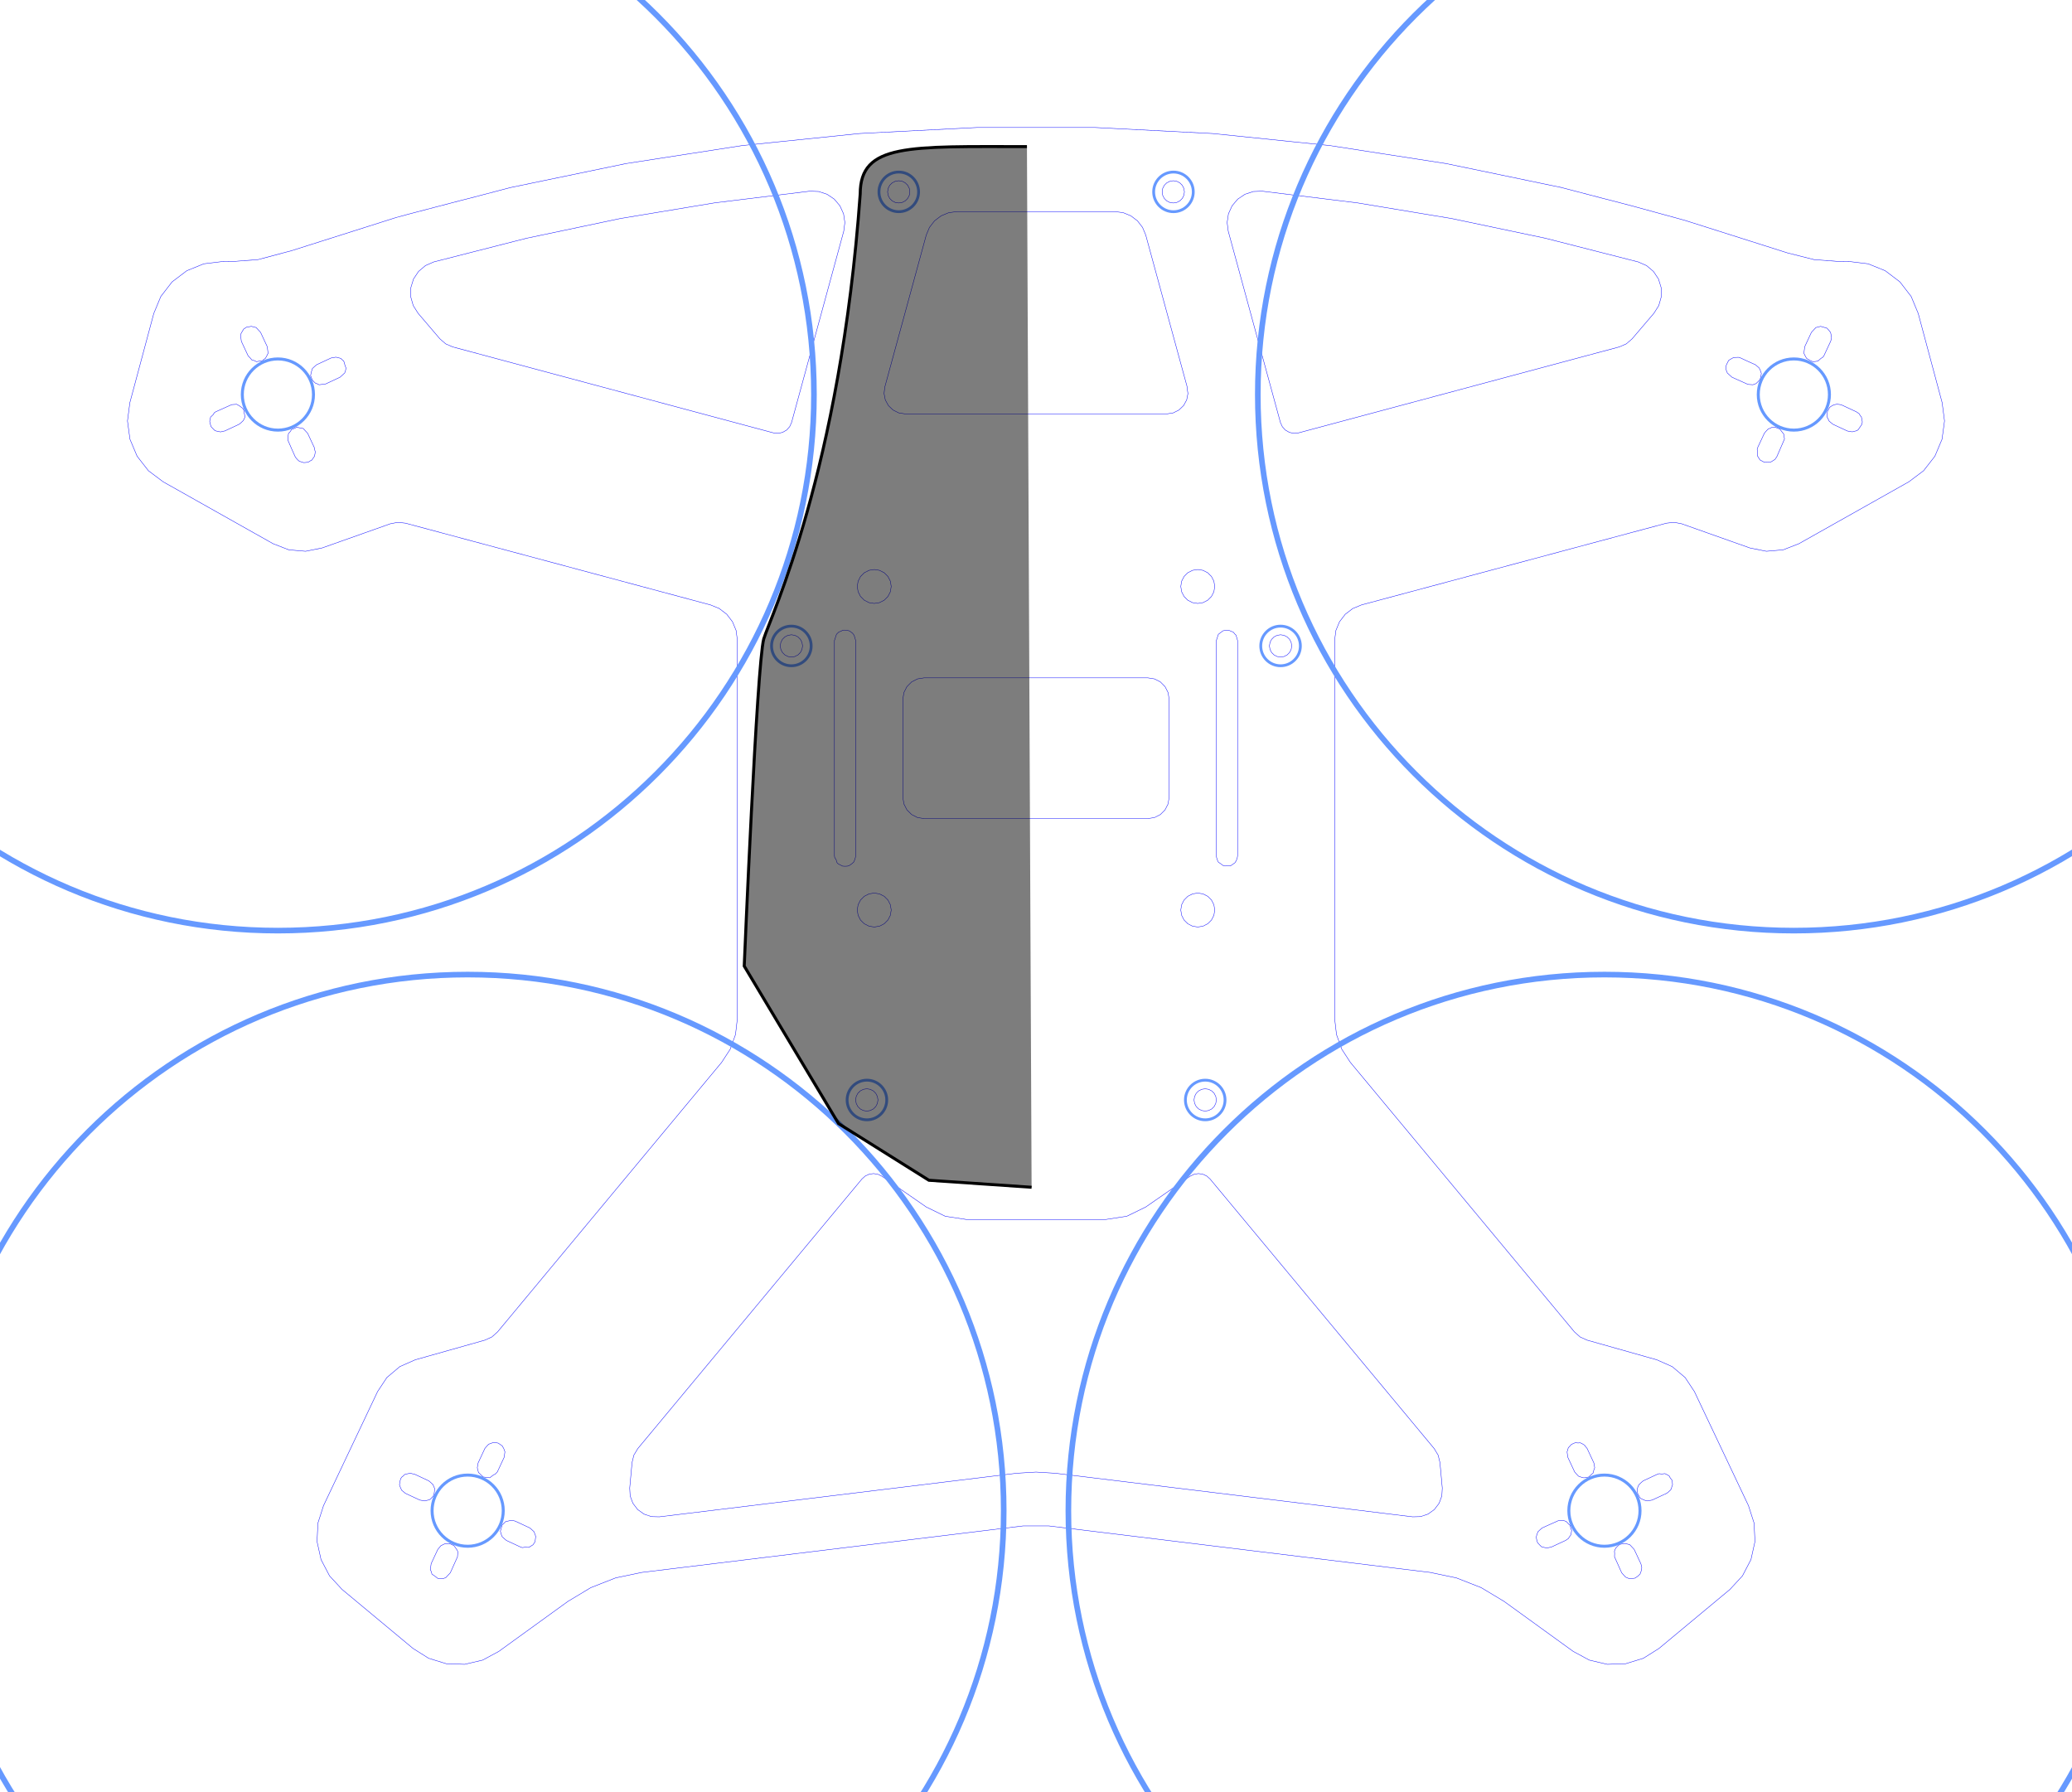
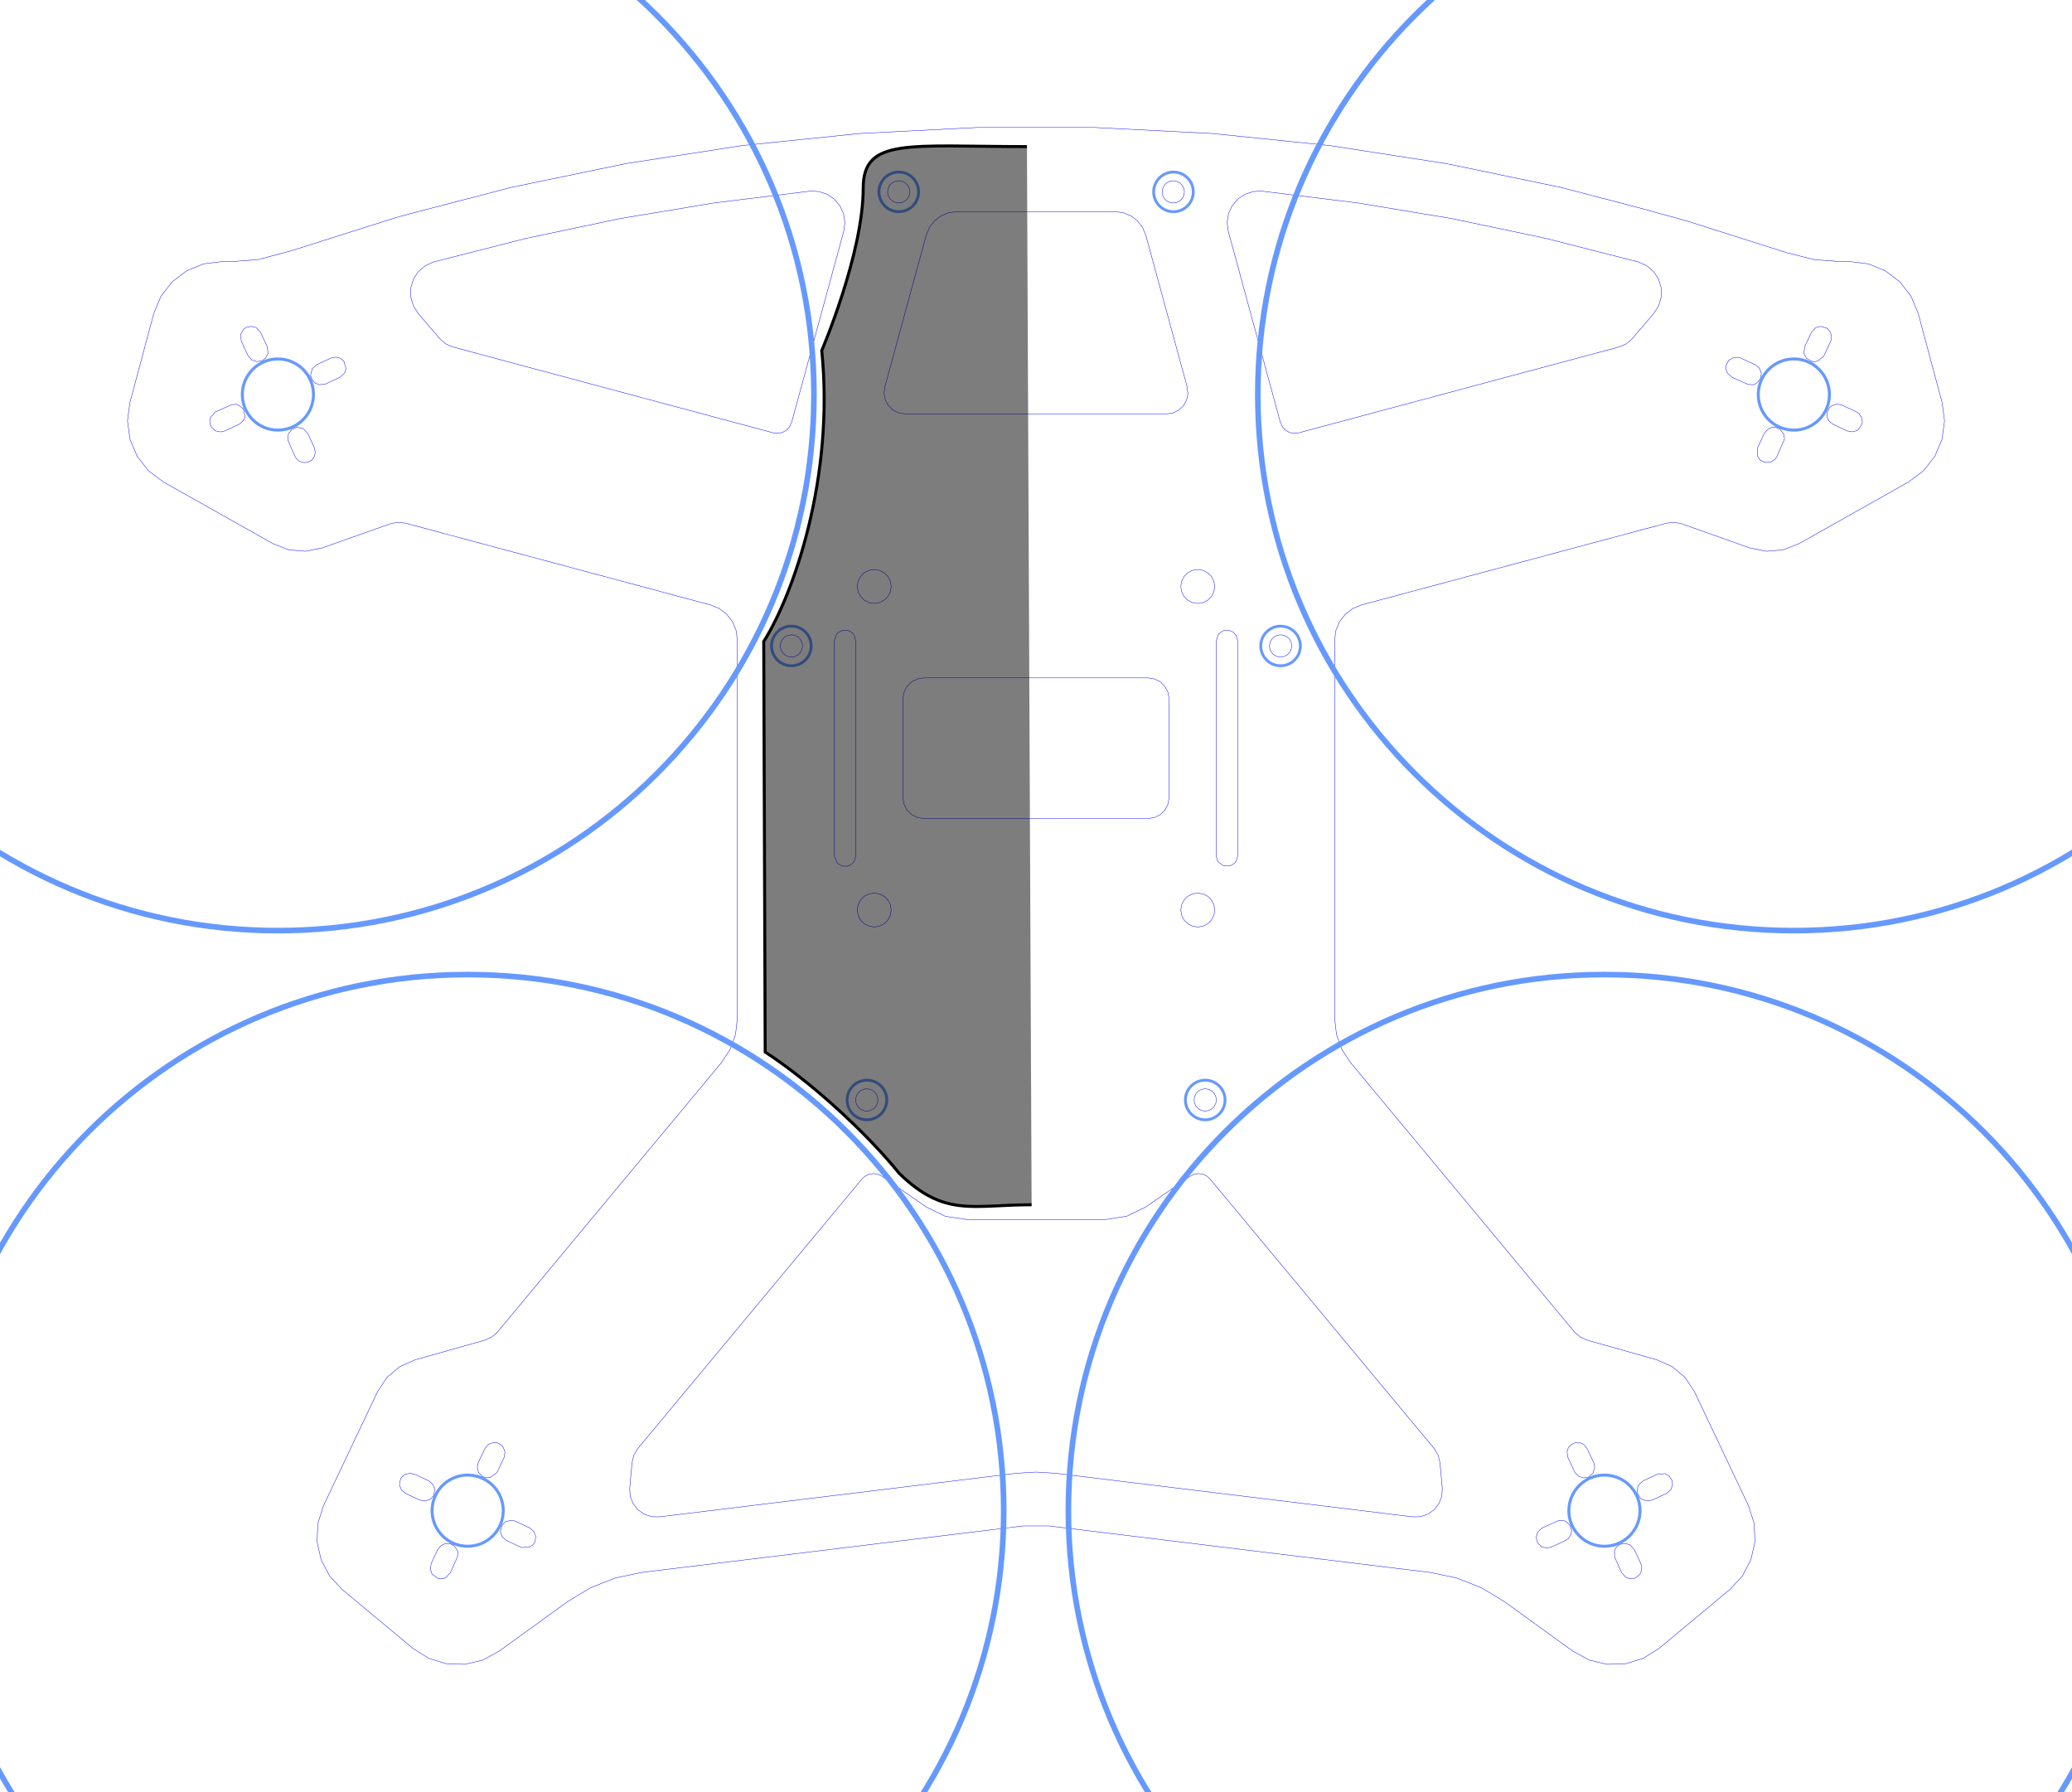
<svg xmlns="http://www.w3.org/2000/svg" width="195.334mm" height="168.906mm" viewBox="-86.649 -73.435 195.334 168.906" version="1.1" id="svg2">
  <defs id="defs12" />
  <g id="layer1" transform="translate(28.46794,31.16943)">
    <path d="m 56.83,-71.07 0.634,-1.36 0.086,-0.3 -0.032,-0.23 -0.059,-0.303 -0.107,-0.137 -0.081,-0.104 -0.161,-0.167 -0.587,-0.168 -0.245,0.061 -0.205,0.051 -0.305,0.327 -0.117,0.125 -0.633,1.359 -0.076,0.614 0.102,0.209 0.15,0.27 0.328,0.193 0.28,0.131 0.306,-0.043 0.154,-0.022 0.016,-0.014 0.268,-0.239 0.196,-0.123 z m -58.73,20.198 -0.3,-0.048 -0.3,0.048 -0.194,0.031 -0.42,0.214 -0.026,0.013 -0.354,0.354 -0.228,0.446 -0.078,0.494 0.078,0.495 5.64e-4,0.001 0.227,0.445 0.354,0.354 0.446,0.227 0.494,0.078 0.494,-0.078 0.446,-0.227 0.194,-0.194 0.16,-0.16 0.227,-0.445 5.64e-4,-0.001 0.078,-0.495 -0.078,-0.494 -0.228,-0.446 -0.16,-0.16 -0.194,-0.194 -0.446,-0.227 z m -15.55,-33.786 7.451,0 0.741,0.098 0.033,0.004 0.722,0.298 0.62,0.473 0.477,0.618 0.302,0.72 0.233,0.855 1.117,4.096 0.582,2.135 1.652,6.057 0.301,1.102 0.034,0.303 0.059,0.392 -0.009,0.045 -0.04,0.206 -0.068,0.347 -0.292,0.536 -0.44,0.422 -0.547,0.271 -0.602,0.093 -0.038,0 -4.096,0 -8.192,0 -8.192,0 -4.096,0 -0.038,0 -0.602,-0.093 -0.547,-0.271 -0.44,-0.422 -0.292,-0.536 -0.068,-0.347 -0.049,-0.251 0.069,-0.606 0.325,-1.191 2.234,-8.192 1.117,-4.096 0.233,-0.855 0.302,-0.72 0.477,-0.618 0.62,-0.473 0.722,-0.298 0.033,-0.004 0.741,-0.098 z m 61.44,0.911 1.314,0.417 2.782,0.882 5.321,1.688 2.495,0.629 0.376,0.028 2.19,0.165 0.806,-0.009 1.1,0.134 0.624,0.076 1.61,0.652 1.384,1.05 0.416,0.539 0.062,0.08 0.584,0.756 0.666,1.604 1.542,5.752 0.713,2.658 0.187,1.438 0.037,0.284 -0.233,1.722 -0.673,1.601 -0.381,0.489 -0.687,0.881 -1.389,1.044 -0.366,0.206 -8.192,4.612 -1.81,1.019 -1.106,0.43 -0.373,0.145 -1.582,0.137 -1.402,-0.282 -0.154,-0.031 -1.765,-0.625 -4.096,-1.451 -0.576,-0.204 -0.707,-0.135 -0.715,0.079 -2.098,0.562 -6.739,1.806 -17.837,4.78 -2.09,0.56 -0.82,0.339 -0.705,0.541 -0.481,0.627 -0.059,0.077 -0.34,0.82 -0.059,0.448 -0.056,0.432 0,7.76 0,8.192 0,8.192 0,8.192 0,3.409 0.08,0.687 0.09,0.78 0.502,1.388 0.806,1.237 0.575,0.691 2.557,3.076 11.065,13.308 5.319,6.398 1.492,1.794 0.118,0.142 0.539,0.478 0.656,0.297 1.291,0.364 4.096,1.156 1.185,0.334 1.451,0.643 0.808,0.682 0.405,0.342 0.247,0.373 0.629,0.951 1.152,2.43 1.942,4.096 0.373,0.788 1.568,3.308 0.062,0.13 0.531,1.653 0.081,1.736 -0.128,0.577 -0.247,1.119 -0.804,1.54 -1.063,1.151 -0.115,0.125 -0.194,0.161 -6.5,5.405 -1.383,0.871 -0.088,0.055 -1.66,0.51 -1.736,0.059 -0.612,-0.144 -1.08,-0.253 -1.529,-0.825 -1.487,-1.076 -5.019,-3.63 -1.615,-0.972 -0.545,-0.328 -1.013,-0.398 -1.334,-0.523 -2.468,-0.515 -0.294,-0.036 -4.096,-0.499 -31.557,-3.848 -1.211,0 -1.211,0 -31.557,3.848 -4.096,0.499 -0.294,0.036 -2.468,0.515 -1.334,0.523 -1.013,0.398 -0.545,0.328 -1.615,0.972 -5.019,3.63 -1.487,1.076 -1.529,0.825 -1.08,0.253 -0.612,0.144 -1.736,-0.059 -1.66,-0.51 -0.073,-0.046 -0.015,-0.009 -1.383,-0.871 -6.5,-5.405 -0.194,-0.161 -0.115,-0.125 -1.063,-1.151 -0.804,-1.54 -0.247,-1.119 -0.128,-0.577 0.081,-1.736 0.531,-1.653 0.062,-0.13 1.568,-3.308 0.373,-0.788 1.942,-4.096 1.152,-2.43 0.629,-0.951 0.247,-0.373 0.405,-0.342 0.808,-0.682 1.451,-0.643 1.185,-0.334 4.096,-1.156 1.291,-0.364 0.656,-0.297 0.539,-0.478 0.118,-0.142 1.492,-1.794 5.319,-6.398 11.065,-13.308 2.557,-3.076 0.575,-0.691 0.806,-1.237 0.502,-1.388 0.09,-0.78 0.08,-0.687 0,-3.409 0,-8.192 0,-8.192 0,-8.192 0,-7.76 -0.056,-0.432 -0.059,-0.448 -0.34,-0.82 -0.059,-0.077 -0.481,-0.627 -0.705,-0.541 -0.82,-0.339 -2.09,-0.56 -17.837,-4.78 -6.739,-1.806 -2.098,-0.562 -0.715,-0.079 -0.707,0.135 -0.576,0.204 -4.096,1.451 -1.765,0.625 -0.154,0.031 -1.402,0.282 -1.582,-0.137 -0.373,-0.145 -1.106,-0.43 -1.81,-1.019 -8.192,-4.612 -0.366,-0.206 -1.389,-1.044 -0.687,-0.881 -0.381,-0.489 -0.673,-1.601 -0.233,-1.722 0.037,-0.284 0.187,-1.438 0.713,-2.658 1.542,-5.752 0.666,-1.604 0.584,-0.756 0.062,-0.08 0.416,-0.539 1.384,-1.05 1.61,-0.652 0.624,-0.076 1.1,-0.134 0.806,0.009 2.19,-0.165 0.16,-0.012 0.216,-0.016 2.728,-0.726 0.357,-0.09 1.515,-0.48 3.217,-1.02 4.096,-1.299 0.767,-0.243 0.4,-0.127 0.665,-0.174 0.378,-0.107 1.886,-0.494 3.045,-0.797 0.063,-0.016 0.072,-0.019 0.73,-0.183 3.904,-1.022 10.872,-2.257 5.891,-0.912 5.082,-0.787 3.11,-0.319 7.935,-0.815 0.257,-0.013 4.096,-0.21 4.096,-0.21 2.64,-0.135 5.552,0 5.552,0 2.64,0.135 4.096,0.21 4.096,0.21 0.257,0.013 7.004,0.719 0.931,0.096 3.11,0.319 5.082,0.787 5.891,0.912 10.872,2.257 3.904,1.022 0.73,0.183 0.135,0.035 2.035,0.533 1.01,0.276 3.518,0.962 0.378,0.107 z m 4.791,12.825 -0.157,0.005 -0.305,0.011 -0.234,0.13 -0.037,0.02 -0.196,0.123 -0.109,0.205 -0.13,0.28 -0.016,0.232 0.005,0.138 5.64e-4,0.018 0.065,0.162 0.053,0.147 0.157,0.146 0.069,0.064 0.139,0.126 0.076,0.069 1.509,0.677 0.463,0.032 0.294,-0.107 0.167,-0.161 0.211,-0.226 0.085,-0.281 0.024,-0.194 0.014,-0.112 -0.105,-0.3 -0.101,-0.208 -0.32,-0.269 -0.036,-0.03 -0.754,-0.338 -0.673,-0.314 z m -6.538,105.452 0.109,0.205 0.15,0.178 0.027,0.154 0.013,0.075 9e-5,0.001 0.016,0.23 -0.065,0.162 -0.056,0.225 -0.073,0.093 -0.024,0.031 -0.214,0.196 -0.13,0.088 -1.36,0.633 -0.457,0.081 -0.225,-0.056 -0.06,-0.026 -0.289,-0.126 -0.123,-0.096 -0.218,-0.41 -0.034,-0.411 0.054,-0.173 0.103,-0.235 0.226,-0.21 0.178,-0.149 0.103,-0.048 1.257,-0.586 0.15,-0.043 0.23,0.032 0.307,-0.038 0.209,0.102 0.016,0.01 z m -21.784,-1.968 0.131,0.533 0.041,0.166 0.221,2.411 -0.042,0.739 -0.258,0.694 -0.066,0.086 -0.383,0.503 -0.601,0.431 -0.088,0.03 -0.614,0.206 -0.74,0.02 -2.742,-0.334 -30.952,-3.775 -1.816,-0.11 -1.816,0.11 -30.952,3.775 -2.742,0.334 -0.74,-0.02 -0.614,-0.206 -0.088,-0.03 -0.601,-0.431 -0.383,-0.503 -0.066,-0.086 -0.258,-0.694 -0.042,-0.739 0.221,-2.411 0.041,-0.166 0.131,-0.533 0.372,-0.617 2.449,-2.946 2.32,-2.79 11.303,-13.594 5.061,-6.087 0.02,-0.018 0.044,-0.039 0.244,-0.218 0.376,-0.174 0.41,-0.055 0.409,0.066 0.371,0.183 0.194,0.135 0.092,0.063 1.956,1.357 0.997,0.691 0.94,0.652 1.791,0.876 0.368,0.056 1.602,0.245 6.59,0 6.59,0 1.602,-0.245 0.368,-0.056 1.791,-0.876 0.94,-0.652 0.997,-0.691 1.956,-1.357 0.092,-0.063 0.194,-0.135 0.371,-0.183 0.409,-0.066 0.41,0.055 0.376,0.174 0.244,0.218 0.044,0.039 0.02,0.018 5.061,6.087 11.303,13.594 2.32,2.79 2.449,2.946 z m -19.167,-77.403 -0.137,-0.171 -0.059,-0.024 -0.391,-0.16 -0.232,0.012 -0.277,0.035 -0.25,0.182 -0.204,0.158 -0.026,0.08 -0.165,0.508 0,3.588 0,4.096 0,8.192 0,4.096 0,0.328 0.024,0.154 0.096,0.294 0.071,0.139 0.231,0.158 0.217,0.158 0.033,0.024 0.155,0.025 0.155,-0.025 0.328,0.023 0.123,-0.08 0.072,-0.046 0.25,-0.181 0.127,-0.195 0.095,-0.294 0.025,-0.155 0,-0.328 0,-4.096 0,-8.192 0,-4.096 0,-3.588 -0.06,-0.224 -0.092,-0.284 -0.003,-0.01 z m 39.511,-30.233 -0.909,1.065 -0.519,0.608 -0.631,0.739 -0.544,0.471 -0.66,0.288 -1.742,0.467 -4.096,1.098 -3.858,1.034 -12.526,3.357 -8.014,2.147 -0.178,0.019 -0.256,0.027 -0.428,-0.09 -0.379,-0.218 -0.293,-0.323 -0.179,-0.399 -0.116,-0.424 -1.117,-4.096 -3.683,-13.504 -0.106,-0.821 0.123,-0.819 0.342,-0.754 0.411,-0.486 0.124,-0.146 0.687,-0.461 0.787,-0.256 0.828,-0.032 3.255,0.4 4.037,0.495 1.67,0.205 2.485,0.413 6.422,1.067 8.836,1.858 1.126,0.287 7.623,1.946 0.569,0.25 0.216,0.095 0.654,0.553 0.472,0.715 0.246,0.803 0.005,0.017 0.008,0.857 -0.234,0.824 z m -70.871,-12.443 0.293,0.149 0.037,0.037 0.195,0.195 0.149,0.293 0.052,0.324 -0.052,0.325 -0.149,0.292 -0.195,0.196 -0.017,0.017 -0.02,0.02 -0.293,0.149 -0.324,0.051 -0.325,-0.051 -0.292,-0.149 -0.02,-0.02 -0.213,-0.213 -0.149,-0.292 -0.051,-0.325 0.031,-0.194 0.02,-0.13 0.149,-0.293 0.233,-0.232 0.292,-0.149 0.325,-0.052 z m 62.61,126.34 0.21,0.226 0.167,0.161 0.005,0.029 0.035,0.199 0.087,0.216 -0.022,0.153 -0.011,0.077 -0.056,0.225 -0.096,0.123 -0.123,0.197 -0.066,0.045 -0.193,0.13 -0.672,0.313 -0.106,0.049 -0.575,0.268 -8.47e-4,1.61e-4 -0.234,0.044 -0.03,0.009 -0.121,0.035 -0.039,-0.008 -0.138,-0.027 -0.126,-0.025 -0.225,-0.056 -0.167,-0.161 -0.211,-0.226 -0.084,-0.293 -0.041,-0.229 0.056,-0.225 0.105,-0.287 0.226,-0.211 0.178,-0.15 1.427,-0.64 0.083,-0.037 0.463,-0.032 0.256,0.093 z m -65.325,-38.892 -0.027,0.014 -0.266,0.135 -0.324,0.052 -0.325,-0.052 -0.109,-0.056 -0.183,-0.093 -0.233,-0.232 -0.149,-0.293 -0.051,-0.324 0.051,-0.325 0.149,-0.292 0.233,-0.233 0.183,-0.093 0.109,-0.056 0.325,-0.051 0.324,0.051 0.293,0.149 0.047,0.047 0.185,0.186 0.149,0.292 0.052,0.325 -0.035,0.221 -0.017,0.103 -0.149,0.293 z m 93.104,-64.409 0.053,-0.078 0.035,-0.052 1.21e-4,-6.49e-4 0.041,-0.215 -0.032,-0.23 -0.037,-0.157 -0.007,-0.03 -5.64e-4,-0.003 -0.012,-0.05 -0.097,-0.123 -0.123,-0.196 -0.259,-0.175 -1.36,-0.634 -0.15,-0.043 -0.047,-0.006 -0.26,-0.032 -0.303,0.059 -0.271,0.15 -0.063,0.049 -0.061,0.047 -0.109,0.205 -0.087,0.13 -0.037,0.306 -0.016,0.227 -2.82e-4,0.004 0.057,0.114 0.051,0.103 0.099,0.203 0.003,0.005 0.172,0.141 0.178,0.149 0.648,0.302 0.711,0.332 0.457,0.08 0.451,-0.112 0.123,-0.097 z m -21.788,105.49 0.256,0.274 0.154,0.165 0.627,1.345 0.046,0.157 0.044,0.236 -0.028,0.145 -0.031,0.158 -0.105,0.287 -0.226,0.21 -0.253,0.171 -0.307,0.037 -0.232,0.016 -0.185,-0.083 -0.162,-0.065 -0.012,-0.013 -0.183,-0.201 -0.172,-0.196 -0.144,-0.321 -0.533,-1.188 0.011,-0.305 -0.016,-0.232 0.026,-0.073 0.027,-0.074 0.11,-0.176 0.013,-0.02 0.226,-0.211 0.13,-0.087 0.254,-0.039 0.216,-0.041 0.017,0.005 0.181,0.051 0.238,0.057 z m 14.514,-104.688 0.065,0.46 -0.72,1.66 -0.175,0.259 -0.036,0.022 -0.257,0.161 -0.101,0.063 -0.61,0.022 -0.16,-0.085 -0.25,-0.133 -0.246,-0.394 0.011,-0.38 -0.032,-0.23 0.043,-0.145 0.003,-0.011 2.82e-4,-0.001 0.317,-0.679 0.035,-0.075 0.279,-0.599 0.149,-0.178 0.21,-0.226 0.147,-0.053 0.209,-0.102 0.08,-0.003 0.173,-0.006 0.06,-0.002 0.431,0.174 z m -62.306,36.237 2.358,0 0.618,-0.098 0.558,-0.284 0.442,-0.443 0.042,-0.082 0.242,-0.475 0.098,-0.618 0,-7.099 0,-2.166 -0.098,-0.619 -0.284,-0.557 -0.442,-0.443 -0.558,-0.284 -0.618,-0.097 -10.55,0 -10.55,0 -0.618,0.097 -0.558,0.284 -0.442,0.443 -0.284,0.557 -0.098,0.619 0,2.166 0,7.099 0.098,0.618 0.242,0.475 0.042,0.082 0.442,0.443 0.558,0.284 0.618,0.098 2.358,0 8.192,0 z m -25.192,-13.195 0,-3.588 -0.06,-0.224 -0.092,-0.284 -0.003,-0.01 -0.138,-0.172 -0.204,-0.158 -0.148,-0.08 -0.155,-0.025 -0.277,-0.035 -0.051,0.008 -0.104,0.016 -0.148,0.08 -0.052,0.02 -0.164,0.063 -8.46e-4,2.82e-4 -0.11,0.11 -0.102,0.102 -0.026,0.08 -0.165,0.508 0,3.588 0,4.096 0,8.192 0,4.096 0,0.213 0,0.115 0.025,0.155 0.127,0.195 0.095,0.294 0.11,0.11 0.211,0.108 0.061,0.031 0.139,0.071 0.232,0.013 0.232,-0.013 0.192,-0.071 0.25,-0.182 0.135,-0.123 0.071,-0.14 0.095,-0.294 0.025,-0.155 0,-0.328 0,-4.096 0,-8.192 z m -56.218,-32.768 -0.305,-0.327 -0.205,-0.051 -0.245,-0.061 -0.457,0.08 -0.26,0.175 -0.115,0.184 -0.008,0.013 -0.149,0.27 0.011,0.38 0.037,0.306 0.608,1.304 0.026,0.056 0.211,0.226 0.071,0.085 0.077,0.092 0.192,0.048 0.033,0.008 0.188,0.092 0.02,0.01 0.229,-0.041 0.254,-0.031 0.053,-0.006 0.178,-0.149 0.129,-0.087 0.15,-0.27 0.102,-0.209 -0.076,-0.614 -0.633,-1.359 z m 89.785,71.633 0.233,0.233 0.149,0.292 0.051,0.325 -0.051,0.324 -0.149,0.293 -0.233,0.232 -0.183,0.093 -0.109,0.056 -0.325,0.052 -0.324,-0.052 -0.293,-0.149 -0.232,-0.232 -0.149,-0.293 -0.017,-0.103 -0.035,-0.221 0.052,-0.325 0.149,-0.292 0.185,-0.186 0.047,-0.047 0.293,-0.149 0.324,-0.051 0.325,0.051 0.109,0.056 z M 32.669,32.1 l -0.053,0.147 0.037,0.307 0.04,0.229 0.146,0.314 0.488,1.045 0.15,0.178 0.211,0.226 0.063,0.023 0.224,0.082 0.225,0.056 0.424,-0.075 0.033,-0.006 0.226,-0.211 0.141,-0.118 0.037,-0.031 0.057,-0.225 0.104,-0.287 -0.081,-0.457 -0.093,-0.2 -0.475,-1.018 -0.066,-0.141 -0.149,-0.178 -0.087,-0.13 -0.196,-0.123 -0.069,-0.034 -0.139,-0.068 -0.114,0.008 -0.118,0.008 -0.23,-0.032 -0.215,0.086 -0.159,0.085 -0.045,0.024 -0.097,0.123 -0.119,0.123 -0.042,0.043 z m -34.375,-49.398 -0.494,0.078 -0.494,-0.078 -0.446,-0.227 -0.354,-0.354 -0.115,-0.225 -0.113,-0.221 -0.078,-0.495 0.078,-0.494 0.228,-0.446 0.354,-0.354 0.075,-0.038 0.371,-0.189 0.494,-0.079 0.494,0.079 0.371,0.189 0.075,0.038 0.194,0.194 0.16,0.16 0.228,0.446 0.078,0.494 -0.078,0.495 -0.228,0.446 -0.16,0.16 -0.194,0.194 z m -73.658,51.973 -0.679,-0.317 -1.5e-5,0 -0.236,-0.044 -0.15,-0.043 -0.301,0.058 -0.163,0.041 -0.063,0.016 -0.167,0.161 -0.126,0.097 -0.087,0.13 -0.084,0.294 -0.009,0.076 -0.028,0.23 0.11,0.295 0.107,0.216 0.344,0.283 1.36,0.633 0.457,0.081 0.285,-0.071 0.165,-0.041 0.123,-0.096 0.211,-0.226 0.087,-0.129 0.039,-0.281 0.033,-0.27 0.004,-0.036 -0.103,-0.235 -0.053,-0.147 -0.226,-0.21 -0.178,-0.149 -0.103,-0.048 z m 71.181,-122.191 0.292,0.149 0.233,0.232 0.149,0.293 0.02,0.13 0.031,0.194 -0.051,0.325 -0.149,0.292 -0.213,0.213 -0.02,0.02 -0.292,0.149 -0.325,0.051 -0.324,-0.051 -0.293,-0.149 -0.02,-0.02 -0.017,-0.017 -0.195,-0.196 -0.149,-0.292 -0.052,-0.325 0.052,-0.324 0.149,-0.293 0.195,-0.195 0.037,-0.037 0.293,-0.149 0.324,-0.052 z m -82.959,23.187 0.03,0.006 0.03,0.006 0.547,0.106 0.421,0.451 4.8e-4,5.65e-4 0.279,0.599 0.035,0.075 0.317,0.679 0.04,0.228 0.047,0.157 -0.008,0.059 -0.024,0.171 -0.056,0.225 -0.096,0.123 -0.123,0.197 -0.051,0.027 -0.153,0.082 -0.036,0.024 -0.094,0.063 -0.052,0.009 -0.177,0.031 -0.231,0.016 -0.147,-0.053 -0.234,-0.066 -0.007,-0.002 -0.123,-0.096 -0.072,-0.079 -0.124,-0.135 -0.087,-0.129 -0.338,-0.754 -0.36,-0.831 0.037,-0.378 0.033,-0.23 0.161,-0.167 0.123,-0.197 0.109,-0.044 0.106,-0.043 z m 93.074,19.613 0.293,0.149 0.232,0.232 0.149,0.293 0.052,0.324 -0.002,0.014 -0.05,0.311 -0.149,0.293 -0.232,0.232 -0.293,0.149 -0.248,0.039 -0.076,0.012 -0.076,-0.012 -0.249,-0.039 -0.205,-0.104 -0.088,-0.045 -0.232,-0.232 -0.149,-0.293 -0.051,-0.325 0.051,-0.324 0.149,-0.293 0.232,-0.232 0.088,-0.045 0.205,-0.104 0.075,-0.012 0.25,-0.04 0.249,0.04 z m -48.136,-19.084 -8.014,-2.147 -12.526,-3.357 -3.858,-1.034 -4.096,-1.098 -1.742,-0.467 -0.66,-0.288 -0.544,-0.471 -0.631,-0.739 -0.519,-0.608 -0.909,-1.065 -0.458,-0.725 -0.234,-0.824 0.008,-0.857 0.005,-0.017 0.246,-0.803 0.472,-0.715 0.654,-0.553 0.216,-0.095 0.569,-0.25 7.623,-1.946 1.126,-0.287 8.836,-1.858 6.422,-1.067 2.485,-0.413 1.67,-0.205 4.037,-0.495 3.255,-0.4 0.828,0.032 0.787,0.256 0.687,0.461 0.124,0.146 0.411,0.486 0.342,0.754 0.123,0.819 -0.106,0.821 -3.683,13.504 -1.117,4.096 -0.116,0.424 -0.179,0.399 -0.293,0.323 -0.379,0.218 -0.428,0.09 -0.256,-0.027 z m 2.021,19.084 0.205,0.104 0.088,0.045 0.232,0.232 0.149,0.293 0.051,0.324 -0.051,0.325 -0.149,0.293 -0.232,0.232 -0.088,0.045 -0.205,0.104 -0.249,0.039 -0.076,0.012 -0.076,-0.012 -0.248,-0.039 -0.293,-0.149 -0.232,-0.232 -0.149,-0.293 -0.05,-0.311 -0.002,-0.014 0.052,-0.324 0.149,-0.293 0.232,-0.232 0.293,-0.149 0.075,-0.012 0.249,-0.04 0.25,0.04 z m 7.483,-6.204 0.3,0.048 0.194,0.031 0.42,0.214 0.026,0.013 0.354,0.354 0.228,0.446 0.078,0.494 -0.078,0.495 -5.64e-4,0.001 -0.227,0.445 -0.354,0.354 -0.446,0.227 -0.494,0.078 -0.494,-0.078 -0.446,-0.227 -0.194,-0.194 -0.16,-0.16 -0.227,-0.445 -5.64e-4,-0.001 -0.078,-0.495 0.078,-0.494 0.228,-0.446 0.16,-0.16 0.194,-0.194 0.446,-0.227 0.194,-0.031 z m -35.68,82.311 0.228,0.04 0.129,0.087 0.253,0.171 2.82e-4,8.47e-4 0.149,0.269 0.104,0.287 -0.037,0.307 -0.04,0.229 -0.146,0.314 -0.488,1.045 -0.211,0.226 -0.147,0.053 -0.065,0.051 -0.293,0.229 -0.307,-0.038 -0.306,-0.037 -0.452,-0.422 -0.113,-0.45 0.081,-0.457 0.093,-0.2 0.541,-1.159 0.149,-0.178 0.211,-0.226 0.287,-0.104 0.147,-0.054 0.001,7.9e-5 z m -14.398,-100.695 0.157,-0.146 0.065,-0.162 0.059,-0.303 -0.086,-0.215 -0.116,-0.406 -0.009,-0.031 -0.123,-0.097 -0.154,-0.148 -0.013,-0.013 -0.451,-0.112 -0.457,0.08 -1.359,0.634 -0.178,0.15 -0.226,0.211 -0.107,0.365 -0.038,0.193 -0.011,0.057 -0.01,0.053 0.087,0.215 0.043,0.15 0.149,0.178 0.13,0.125 0.037,0.036 0.147,0.054 0.209,0.101 0.613,-0.075 1.359,-0.634 0.076,-0.069 0.139,-0.126 z m 51.372,49.544 0.228,0.446 0.029,0.186 0.049,0.308 -0.078,0.495 -0.113,0.221 -0.115,0.225 -0.354,0.354 -0.026,0.013 -0.42,0.214 -0.494,0.078 -0.494,-0.078 -0.446,-0.227 -0.194,-0.194 -0.16,-0.16 -0.228,-0.446 -0.078,-0.495 0.078,-0.494 0.228,-0.446 0.16,-0.16 0.194,-0.194 0.075,-0.038 0.371,-0.189 0.494,-0.079 0.494,0.079 0.371,0.189 0.049,0.025 0.026,0.013 z m -34.614,60.999 -0.582,-0.271 -0.778,-0.363 -0.177,-0.149 -0.226,-0.211 -0.104,-0.287 -0.056,-0.226 0.168,-0.587 0.334,-0.322 0.303,-0.059 0.147,-0.054 0.079,0.01 0.228,0.028 0.082,0.024 0.068,0.019 0.96,0.448 0.399,0.186 0.178,0.15 0.226,0.211 0.053,0.147 0.105,0.287 -5.7e-5,5.64e-4 -0.005,0.043 -0.032,0.262 -0.041,0.229 -0.175,0.26 -0.394,0.246 -0.38,-0.011 -0.23,0.032 z m -28.296,-105.128 -0.303,-0.059 -0.226,-0.056 -0.167,-0.161 -0.211,-0.226 -0.051,-0.18 -0.032,-0.113 -0.042,-0.202 0.031,-0.179 0.035,-0.143 0.008,-0.032 0.012,-0.05 0.226,-0.21 0.123,-0.197 0.13,-0.088 0.101,-0.045 1.409,-0.632 0.047,-0.003 0.416,-0.029 0.27,0.149 0.325,0.252 0.13,0.28 -0.005,0.156 0.071,0.334 -0.041,0.114 -0.012,0.033 -0.108,0.217 -0.226,0.211 -0.172,0.141 -0.648,0.302 -0.545,0.254 -0.152,0.071 -0.236,0.044 z m 19.845,106.687 -0.041,0.314 -0.022,0.119 -0.019,0.105 -0.002,0.012 0.102,0.209 0.049,0.195 0.007,0.03 0.253,0.171 0.301,0.232 0.463,0.032 0.294,-0.107 0.421,-0.452 0.144,-0.321 0.533,-1.188 0.032,-0.463 -0.053,-0.147 -0.171,-0.25 -0.044,-0.064 -0.096,-0.123 -0.205,-0.109 -0.167,-0.067 -0.049,-0.02 -0.157,0.005 -0.231,-0.016 -0.417,0.203 -0.16,0.191 -0.139,0.165 -0.599,1.285 z" id="path8" style="fill:none;stroke:#0000ff;stroke-width:0.01mm" />
  </g>
  <g id="layer2" transform="translate(28.46794,31.16943)">
    <ellipse style="color:#000000;clip-rule:nonzero;display:inline;overflow:visible;visibility:visible;opacity:1;isolation:auto;mix-blend-mode:normal;color-interpolation:sRGB;color-interpolation-filters:linearRGB;solid-color:#000000;solid-opacity:1;fill:none;fill-opacity:1;fill-rule:evenodd;stroke:#6699ff;stroke-width:0.264;stroke-linecap:butt;stroke-linejoin:round;stroke-miterlimit:4;stroke-dasharray:none;stroke-dashoffset:8.051;stroke-opacity:1;marker:none;color-rendering:auto;image-rendering:auto;shape-rendering:auto;text-rendering:auto;enable-background:accumulate" id="circle4202" cx="-33.389" cy="-0.913" rx="1.868" ry="1.868" />
    <ellipse ry="1.868" rx="1.868" cy="-0.913" cx="-1.497" id="ellipse4204" style="color:#000000;clip-rule:nonzero;display:inline;overflow:visible;visibility:visible;opacity:1;isolation:auto;mix-blend-mode:normal;color-interpolation:sRGB;color-interpolation-filters:linearRGB;solid-color:#000000;solid-opacity:1;fill:none;fill-opacity:1;fill-rule:evenodd;stroke:#6699ff;stroke-width:0.264;stroke-linecap:butt;stroke-linejoin:round;stroke-miterlimit:4;stroke-dasharray:none;stroke-dashoffset:8.051;stroke-opacity:1;marker:none;color-rendering:auto;image-rendering:auto;shape-rendering:auto;text-rendering:auto;enable-background:accumulate" />
    <ellipse ry="1.868" rx="1.868" cy="-43.714" cx="-40.513" id="ellipse4206" style="color:#000000;clip-rule:nonzero;display:inline;overflow:visible;visibility:visible;opacity:1;isolation:auto;mix-blend-mode:normal;color-interpolation:sRGB;color-interpolation-filters:linearRGB;solid-color:#000000;solid-opacity:1;fill:none;fill-opacity:1;fill-rule:evenodd;stroke:#6699ff;stroke-width:0.264;stroke-linecap:butt;stroke-linejoin:round;stroke-miterlimit:4;stroke-dasharray:none;stroke-dashoffset:8.051;stroke-opacity:1;marker:none;color-rendering:auto;image-rendering:auto;shape-rendering:auto;text-rendering:auto;enable-background:accumulate" />
    <ellipse style="color:#000000;clip-rule:nonzero;display:inline;overflow:visible;visibility:visible;opacity:1;isolation:auto;mix-blend-mode:normal;color-interpolation:sRGB;color-interpolation-filters:linearRGB;solid-color:#000000;solid-opacity:1;fill:none;fill-opacity:1;fill-rule:evenodd;stroke:#6699ff;stroke-width:0.264;stroke-linecap:butt;stroke-linejoin:round;stroke-miterlimit:4;stroke-dasharray:none;stroke-dashoffset:8.051;stroke-opacity:1;marker:none;color-rendering:auto;image-rendering:auto;shape-rendering:auto;text-rendering:auto;enable-background:accumulate" id="ellipse4208" cx="5.606" cy="-43.714" rx="1.868" ry="1.868" />
    <ellipse ry="1.868" rx="1.868" cy="-86.517" cx="-30.387" id="ellipse4210" style="color:#000000;clip-rule:nonzero;display:inline;overflow:visible;visibility:visible;opacity:1;isolation:auto;mix-blend-mode:normal;color-interpolation:sRGB;color-interpolation-filters:linearRGB;solid-color:#000000;solid-opacity:1;fill:none;fill-opacity:1;fill-rule:evenodd;stroke:#6699ff;stroke-width:0.264;stroke-linecap:butt;stroke-linejoin:round;stroke-miterlimit:4;stroke-dasharray:none;stroke-dashoffset:8.051;stroke-opacity:1;marker:none;color-rendering:auto;image-rendering:auto;shape-rendering:auto;text-rendering:auto;enable-background:accumulate" />
    <ellipse style="color:#000000;clip-rule:nonzero;display:inline;overflow:visible;visibility:visible;opacity:1;isolation:auto;mix-blend-mode:normal;color-interpolation:sRGB;color-interpolation-filters:linearRGB;solid-color:#000000;solid-opacity:1;fill:none;fill-opacity:1;fill-rule:evenodd;stroke:#6699ff;stroke-width:0.264;stroke-linecap:butt;stroke-linejoin:round;stroke-miterlimit:4;stroke-dasharray:none;stroke-dashoffset:8.051;stroke-opacity:1;marker:none;color-rendering:auto;image-rendering:auto;shape-rendering:auto;text-rendering:auto;enable-background:accumulate" id="ellipse4212" cx="-4.491" cy="-86.517" rx="1.868" ry="1.868" />
    <g id="g4226">
      <ellipse ry="50.535" rx="50.535" cy="-67.414" cx="-88.919" id="path4214" style="color:#000000;clip-rule:nonzero;display:inline;overflow:visible;visibility:visible;opacity:1;isolation:auto;mix-blend-mode:normal;color-interpolation:sRGB;color-interpolation-filters:linearRGB;solid-color:#000000;solid-opacity:1;fill:none;fill-opacity:1;fill-rule:evenodd;stroke:#6699ff;stroke-width:0.53;stroke-linecap:butt;stroke-linejoin:round;stroke-miterlimit:4;stroke-dasharray:none;stroke-dashoffset:8.051;stroke-opacity:1;marker:none;color-rendering:auto;image-rendering:auto;shape-rendering:auto;text-rendering:auto;enable-background:accumulate" />
      <ellipse ry="3.355" rx="3.355" cy="-67.414" cx="-88.919" id="path4216" style="color:#000000;clip-rule:nonzero;display:inline;overflow:visible;visibility:visible;opacity:1;isolation:auto;mix-blend-mode:normal;color-interpolation:sRGB;color-interpolation-filters:linearRGB;solid-color:#000000;solid-opacity:1;fill:none;fill-opacity:1;fill-rule:evenodd;stroke:#6699ff;stroke-width:0.282;stroke-linecap:butt;stroke-linejoin:round;stroke-miterlimit:4;stroke-dasharray:none;stroke-dashoffset:8.051;stroke-opacity:1;marker:none;color-rendering:auto;image-rendering:auto;shape-rendering:auto;text-rendering:auto;enable-background:accumulate" />
    </g>
    <g id="g4222">
      <ellipse style="color:#000000;clip-rule:nonzero;display:inline;overflow:visible;visibility:visible;opacity:1;isolation:auto;mix-blend-mode:normal;color-interpolation:sRGB;color-interpolation-filters:linearRGB;solid-color:#000000;solid-opacity:1;fill:none;fill-opacity:1;fill-rule:evenodd;stroke:#6699ff;stroke-width:0.53;stroke-linecap:butt;stroke-linejoin:round;stroke-miterlimit:4;stroke-dasharray:none;stroke-dashoffset:8.051;stroke-opacity:1;marker:none;color-rendering:auto;image-rendering:auto;shape-rendering:auto;text-rendering:auto;enable-background:accumulate" id="ellipse4218" cx="53.995" cy="-67.414" rx="50.535" ry="50.535" />
      <ellipse style="color:#000000;clip-rule:nonzero;display:inline;overflow:visible;visibility:visible;opacity:1;isolation:auto;mix-blend-mode:normal;color-interpolation:sRGB;color-interpolation-filters:linearRGB;solid-color:#000000;solid-opacity:1;fill:none;fill-opacity:1;fill-rule:evenodd;stroke:#6699ff;stroke-width:0.282;stroke-linecap:butt;stroke-linejoin:round;stroke-miterlimit:4;stroke-dasharray:none;stroke-dashoffset:8.051;stroke-opacity:1;marker:none;color-rendering:auto;image-rendering:auto;shape-rendering:auto;text-rendering:auto;enable-background:accumulate" id="ellipse4220" cx="53.995" cy="-67.414" rx="3.355" ry="3.355" />
    </g>
    <g id="g4230" transform="translate(17.89001,105.2139)">
      <ellipse style="color:#000000;clip-rule:nonzero;display:inline;overflow:visible;visibility:visible;opacity:1;isolation:auto;mix-blend-mode:normal;color-interpolation:sRGB;color-interpolation-filters:linearRGB;solid-color:#000000;solid-opacity:1;fill:none;fill-opacity:1;fill-rule:evenodd;stroke:#6699ff;stroke-width:0.53;stroke-linecap:butt;stroke-linejoin:round;stroke-miterlimit:4;stroke-dasharray:none;stroke-dashoffset:8.051;stroke-opacity:1;marker:none;color-rendering:auto;image-rendering:auto;shape-rendering:auto;text-rendering:auto;enable-background:accumulate" id="ellipse4232" cx="-88.919" cy="-67.414" rx="50.535" ry="50.535" />
      <ellipse style="color:#000000;clip-rule:nonzero;display:inline;overflow:visible;visibility:visible;opacity:1;isolation:auto;mix-blend-mode:normal;color-interpolation:sRGB;color-interpolation-filters:linearRGB;solid-color:#000000;solid-opacity:1;fill:none;fill-opacity:1;fill-rule:evenodd;stroke:#6699ff;stroke-width:0.282;stroke-linecap:butt;stroke-linejoin:round;stroke-miterlimit:4;stroke-dasharray:none;stroke-dashoffset:8.051;stroke-opacity:1;marker:none;color-rendering:auto;image-rendering:auto;shape-rendering:auto;text-rendering:auto;enable-background:accumulate" id="ellipse4234" cx="-88.919" cy="-67.414" rx="3.355" ry="3.355" />
    </g>
    <g id="g4236" transform="translate(-17.85779,105.2139)">
      <ellipse ry="50.535" rx="50.535" cy="-67.414" cx="53.995" id="ellipse4238" style="color:#000000;clip-rule:nonzero;display:inline;overflow:visible;visibility:visible;opacity:1;isolation:auto;mix-blend-mode:normal;color-interpolation:sRGB;color-interpolation-filters:linearRGB;solid-color:#000000;solid-opacity:1;fill:none;fill-opacity:1;fill-rule:evenodd;stroke:#6699ff;stroke-width:0.53;stroke-linecap:butt;stroke-linejoin:round;stroke-miterlimit:4;stroke-dasharray:none;stroke-dashoffset:8.051;stroke-opacity:1;marker:none;color-rendering:auto;image-rendering:auto;shape-rendering:auto;text-rendering:auto;enable-background:accumulate" />
      <ellipse ry="3.355" rx="3.355" cy="-67.414" cx="53.995" id="ellipse4240" style="color:#000000;clip-rule:nonzero;display:inline;overflow:visible;visibility:visible;opacity:1;isolation:auto;mix-blend-mode:normal;color-interpolation:sRGB;color-interpolation-filters:linearRGB;solid-color:#000000;solid-opacity:1;fill:none;fill-opacity:1;fill-rule:evenodd;stroke:#6699ff;stroke-width:0.282;stroke-linecap:butt;stroke-linejoin:round;stroke-miterlimit:4;stroke-dasharray:none;stroke-dashoffset:8.051;stroke-opacity:1;marker:none;color-rendering:auto;image-rendering:auto;shape-rendering:auto;text-rendering:auto;enable-background:accumulate" />
    </g>
-     <path style="fill:#000000;fill-opacity:0.509;fill-rule:evenodd;stroke:#000000;stroke-width:0.282px;stroke-linecap:butt;stroke-linejoin:miter;stroke-opacity:1" d="m -18.304,-90.785 c -11.134,0 -15.718,-0.32 -15.718,4.458 -1.877,26.139 -8.441,39.827 -9.095,41.95 -0.649,2.379 -1.839,30.841 -1.839,30.841 l 8.889,14.848 8.521,5.343 9.681,0.66" id="path4242" />
+     <path style="fill:#000000;fill-opacity:0.509;fill-rule:evenodd;stroke:#000000;stroke-width:0.282px;stroke-linecap:butt;stroke-linejoin:miter;stroke-opacity:1" d="m -18.304,-90.785 c -11.134,0 -15.435,-0.874 -15.435,3.904 0,6.212 -3.909,15.321 -3.909,15.321 1.211,11.961 -2.659,22.973 -5.469,27.427 l 0.137,38.704 c 4.269,2.776 9.543,7.594 12.623,11.421 4.291,4.181 6.882,2.972 12.493,2.972" id="path4242" />
  </g>
</svg>
